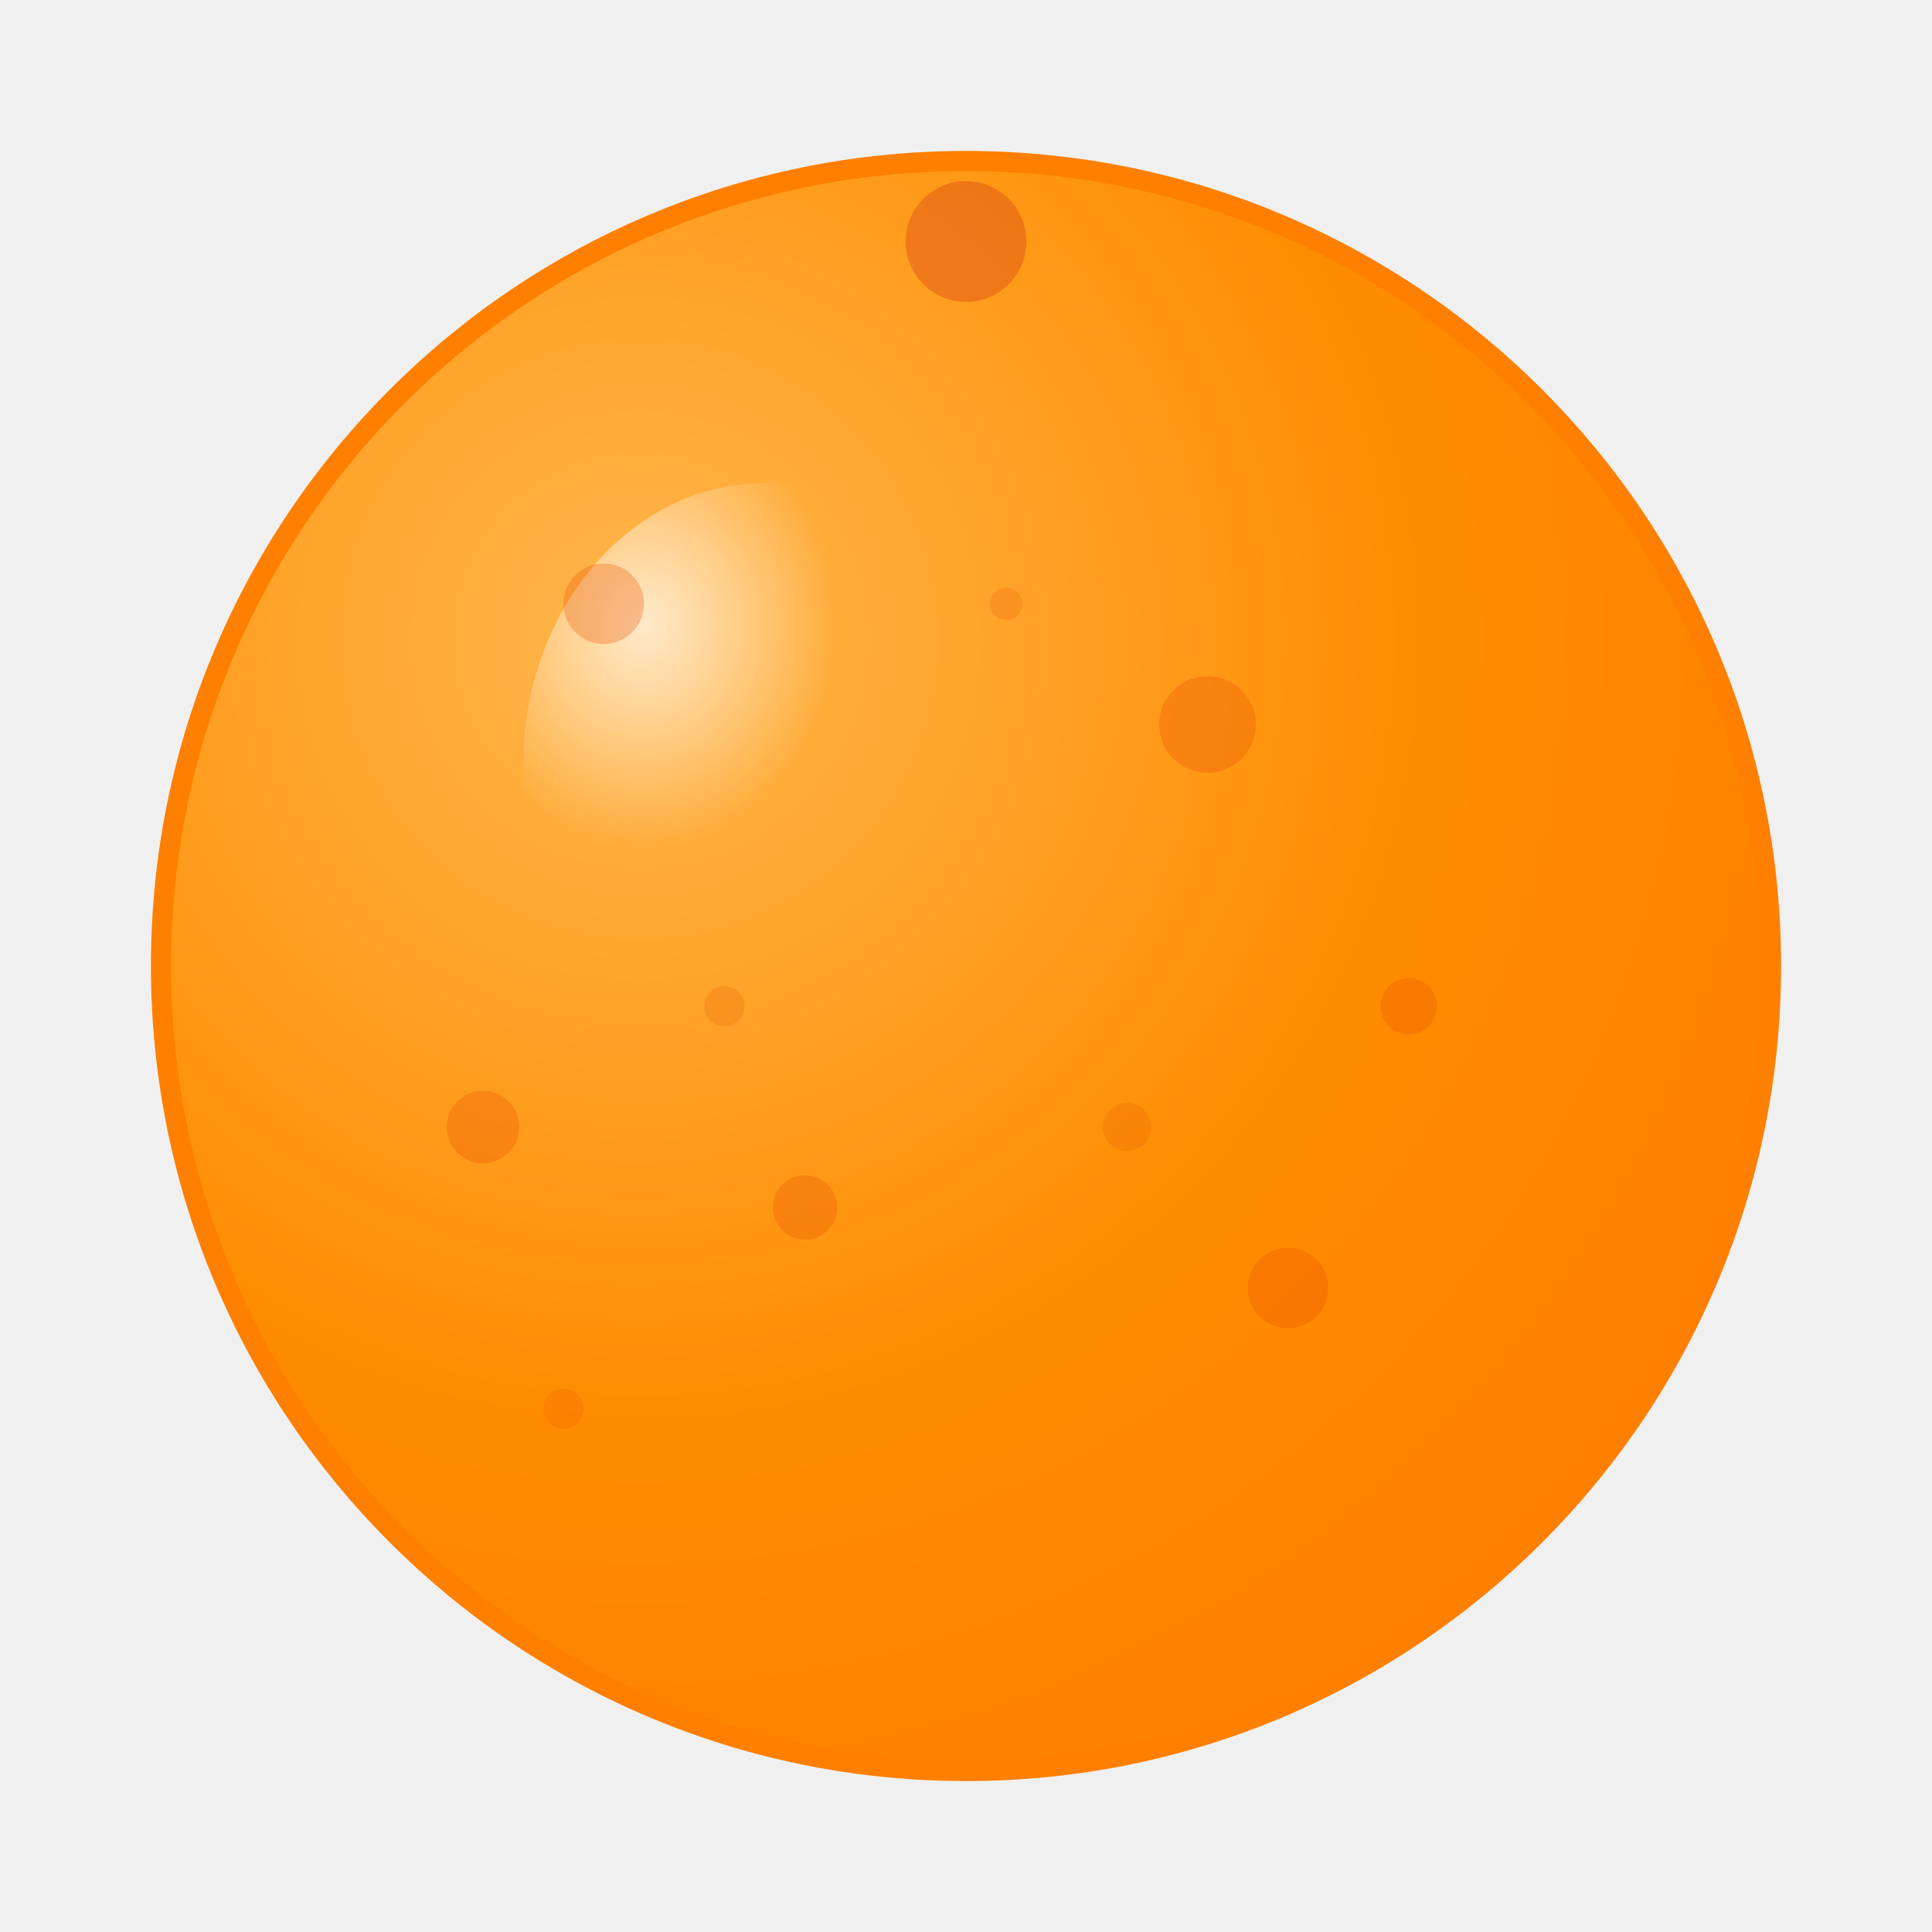
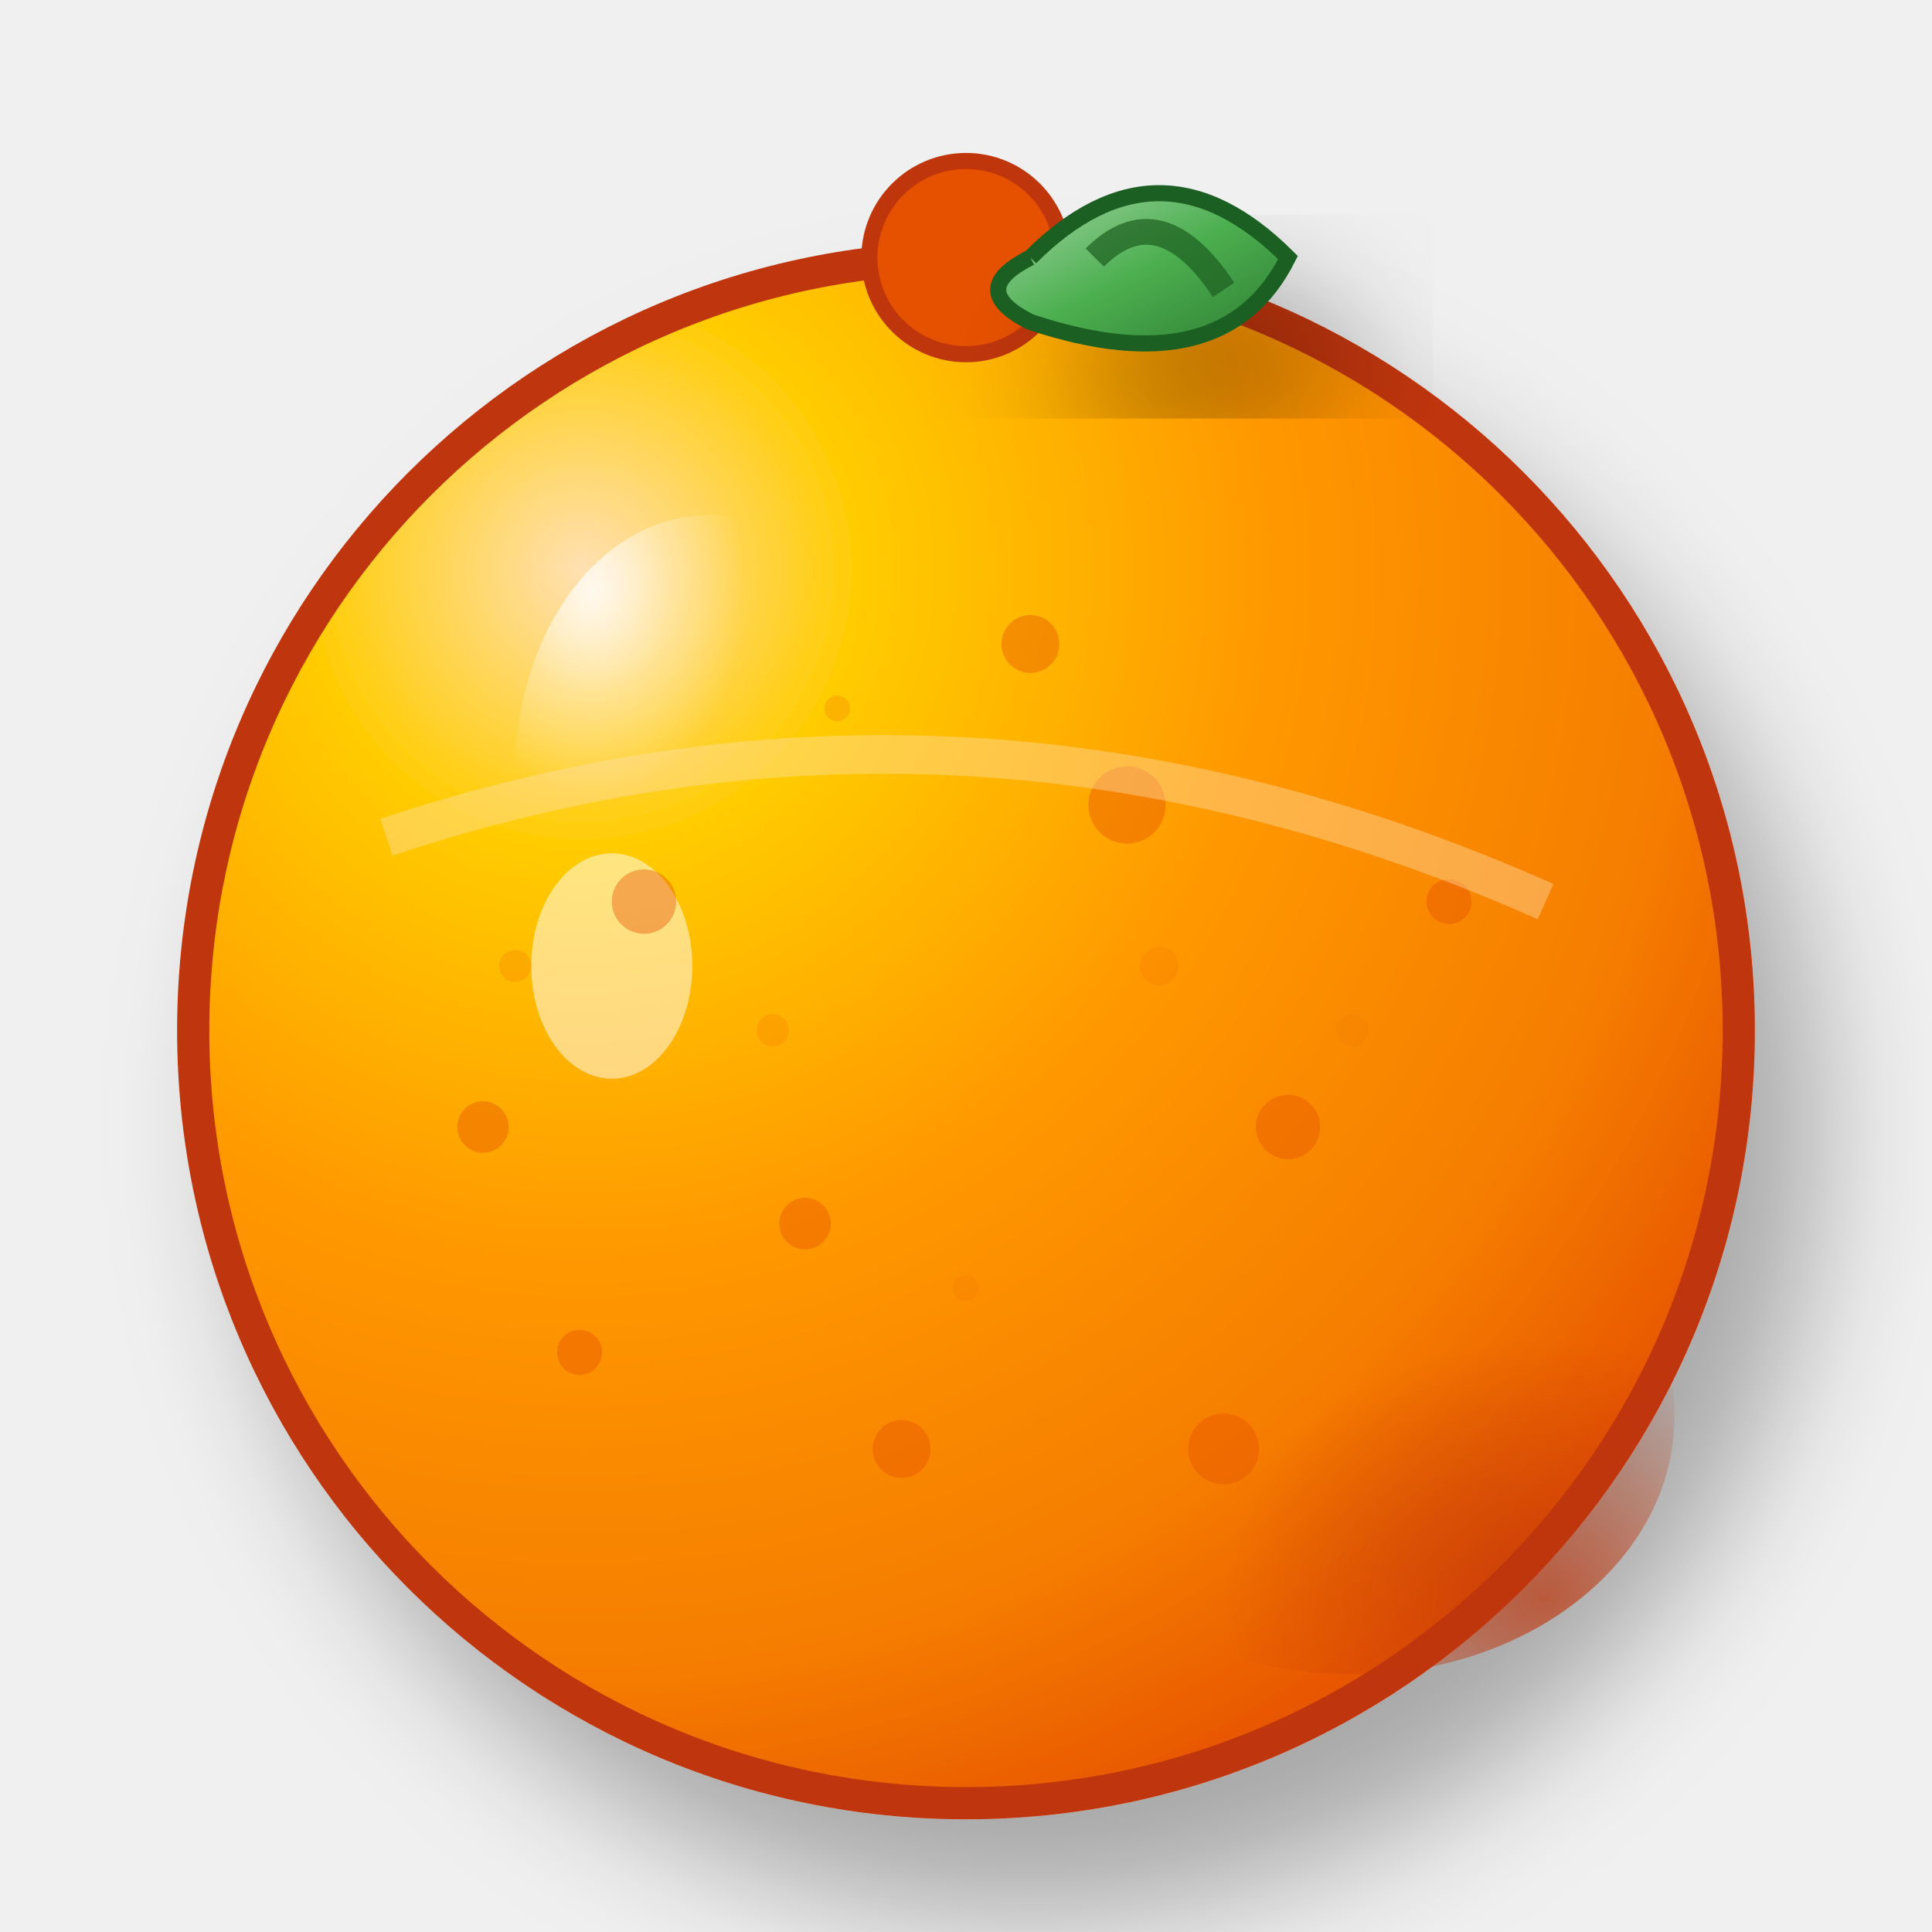
- <svg xmlns="http://www.w3.org/2000/svg" width="48" height="48" viewBox="0 0 48 48">
+ <svg xmlns="http://www.w3.org/2000/svg" width="60" height="60" viewBox="0 0 60 60">
  <defs>
-     <radialGradient id="orangeGradient" cx="0.3" cy="0.3" r="0.8">
-       <stop offset="0%" stop-color="#FFB74D" />
-       <stop offset="60%" stop-color="#FF8C00" />
-       <stop offset="100%" stop-color="#FF7F00" />
+     <radialGradient id="orangeGradient" cx="0.25" cy="0.2" r="0.9">
+       <stop offset="0%" stop-color="#FFE0B2" />
+       <stop offset="20%" stop-color="#FFCC02" />
+       <stop offset="50%" stop-color="#FF9800" />
+       <stop offset="80%" stop-color="#F57C00" />
+       <stop offset="100%" stop-color="#E65100" />
    </radialGradient>
-     <radialGradient id="orangeHighlight" cx="0.25" cy="0.25" r="0.4">
-       <stop offset="0%" stop-color="#FFFFFF" stop-opacity="0.7" />
+     <radialGradient id="orangeHighlight" cx="0.2" cy="0.15" r="0.4">
+       <stop offset="0%" stop-color="#FFFFFF" stop-opacity="0.8" />
+       <stop offset="50%" stop-color="#FFFFFF" stop-opacity="0.3" />
      <stop offset="100%" stop-color="#FFFFFF" stop-opacity="0" />
    </radialGradient>
+     <radialGradient id="orangeShadow" cx="0.8" cy="0.85" r="0.5">
+       <stop offset="0%" stop-color="#BF360C" stop-opacity="0.7" />
+       <stop offset="100%" stop-color="#BF360C" stop-opacity="0" />
+     </radialGradient>
+     <linearGradient id="leafGradient" x1="0" y1="0" x2="1" y2="1">
+       <stop offset="0%" stop-color="#A5D6A7" />
+       <stop offset="50%" stop-color="#4CAF50" />
+       <stop offset="100%" stop-color="#2E7D32" />
+     </linearGradient>
+     <filter id="dropShadow" x="-50%" y="-50%" width="200%" height="200%">
+       <feDropShadow dx="2" dy="3" stdDeviation="2" flood-color="#000000" flood-opacity="0.3" />
+     </filter>
  </defs>
-   <circle cx="24" cy="24" r="20" fill="url(#orangeGradient)" stroke="#FF7F00" stroke-width="0.5" />
-   <ellipse cx="19" cy="19" rx="6" ry="7" fill="url(#orangeHighlight)" />
-   <circle cx="15" cy="15" r="1" fill="#E65100" opacity="0.3" />
-   <circle cx="30" cy="18" r="1.2" fill="#E65100" opacity="0.3" />
-   <circle cx="20" cy="30" r="0.8" fill="#E65100" opacity="0.3" />
-   <circle cx="32" cy="32" r="1" fill="#E65100" opacity="0.3" />
-   <circle cx="12" cy="28" r="0.9" fill="#E65100" opacity="0.3" />
-   <circle cx="35" cy="25" r="0.7" fill="#E65100" opacity="0.3" />
-   <circle cx="18" cy="25" r="0.5" fill="#E65100" opacity="0.2" />
-   <circle cx="28" cy="28" r="0.6" fill="#E65100" opacity="0.2" />
-   <circle cx="25" cy="15" r="0.4" fill="#E65100" opacity="0.2" />
-   <circle cx="14" cy="35" r="0.5" fill="#E65100" opacity="0.2" />
-   <circle cx="24" cy="6" r="1.5" fill="#D84315" opacity="0.4" />
+   <circle cx="30" cy="32" r="24" fill="url(#orangeGradient)" stroke="#BF360C" stroke-width="1" filter="url(#dropShadow)" />
+   <ellipse cx="42" cy="44" rx="10" ry="8" fill="url(#orangeShadow)" />
+   <ellipse cx="22" cy="24" rx="6" ry="8" fill="url(#orangeHighlight)" />
+   <ellipse cx="19" cy="30" rx="2.5" ry="3.5" fill="#FFFFFF" opacity="0.5" />
+   <g fill="#E65100" opacity="0.4">
+     <circle cx="20" cy="28" r="1" />
+     <circle cx="35" cy="25" r="1.2" />
+     <circle cx="25" cy="38" r="0.8" />
+     <circle cx="40" cy="35" r="1" />
+     <circle cx="28" cy="45" r="0.9" />
+     <circle cx="45" cy="28" r="0.7" />
+     <circle cx="15" cy="35" r="0.8" />
+     <circle cx="38" cy="45" r="1.1" />
+     <circle cx="32" cy="20" r="0.9" />
+     <circle cx="18" cy="42" r="0.7" />
+   </g>
+   <g fill="#F57C00" opacity="0.3">
+     <circle cx="24" cy="32" r="0.5" />
+     <circle cx="36" cy="30" r="0.6" />
+     <circle cx="30" cy="40" r="0.4" />
+     <circle cx="42" cy="32" r="0.5" />
+     <circle cx="26" cy="22" r="0.4" />
+     <circle cx="16" cy="30" r="0.5" />
+     <circle cx="34" cy="48" r="0.6" />
+     <circle cx="44" cy="40" r="0.4" />
+   </g>
+   <circle cx="30" cy="8" r="3" fill="#E65100" stroke="#BF360C" stroke-width="0.5" />
+   <path d="M30 8 Q30 5 30 2" stroke="#5D4037" stroke-width="2.5" fill="none" stroke-linecap="round" filter="url(#dropShadow)" />
+   <path d="M32 8 Q36 4 40 8 Q38 12 32 10 Q30 9 32 8" fill="url(#leafGradient)" stroke="#1B5E20" stroke-width="0.5" filter="url(#dropShadow)" />
+   <path d="M34 8 Q36 6 38 9" stroke="#1B5E20" stroke-width="0.8" fill="none" opacity="0.7" />
+   <path d="M12 26 Q30 20 48 28" stroke="#FFE0B2" stroke-width="1.2" fill="none" opacity="0.4" />
</svg>
